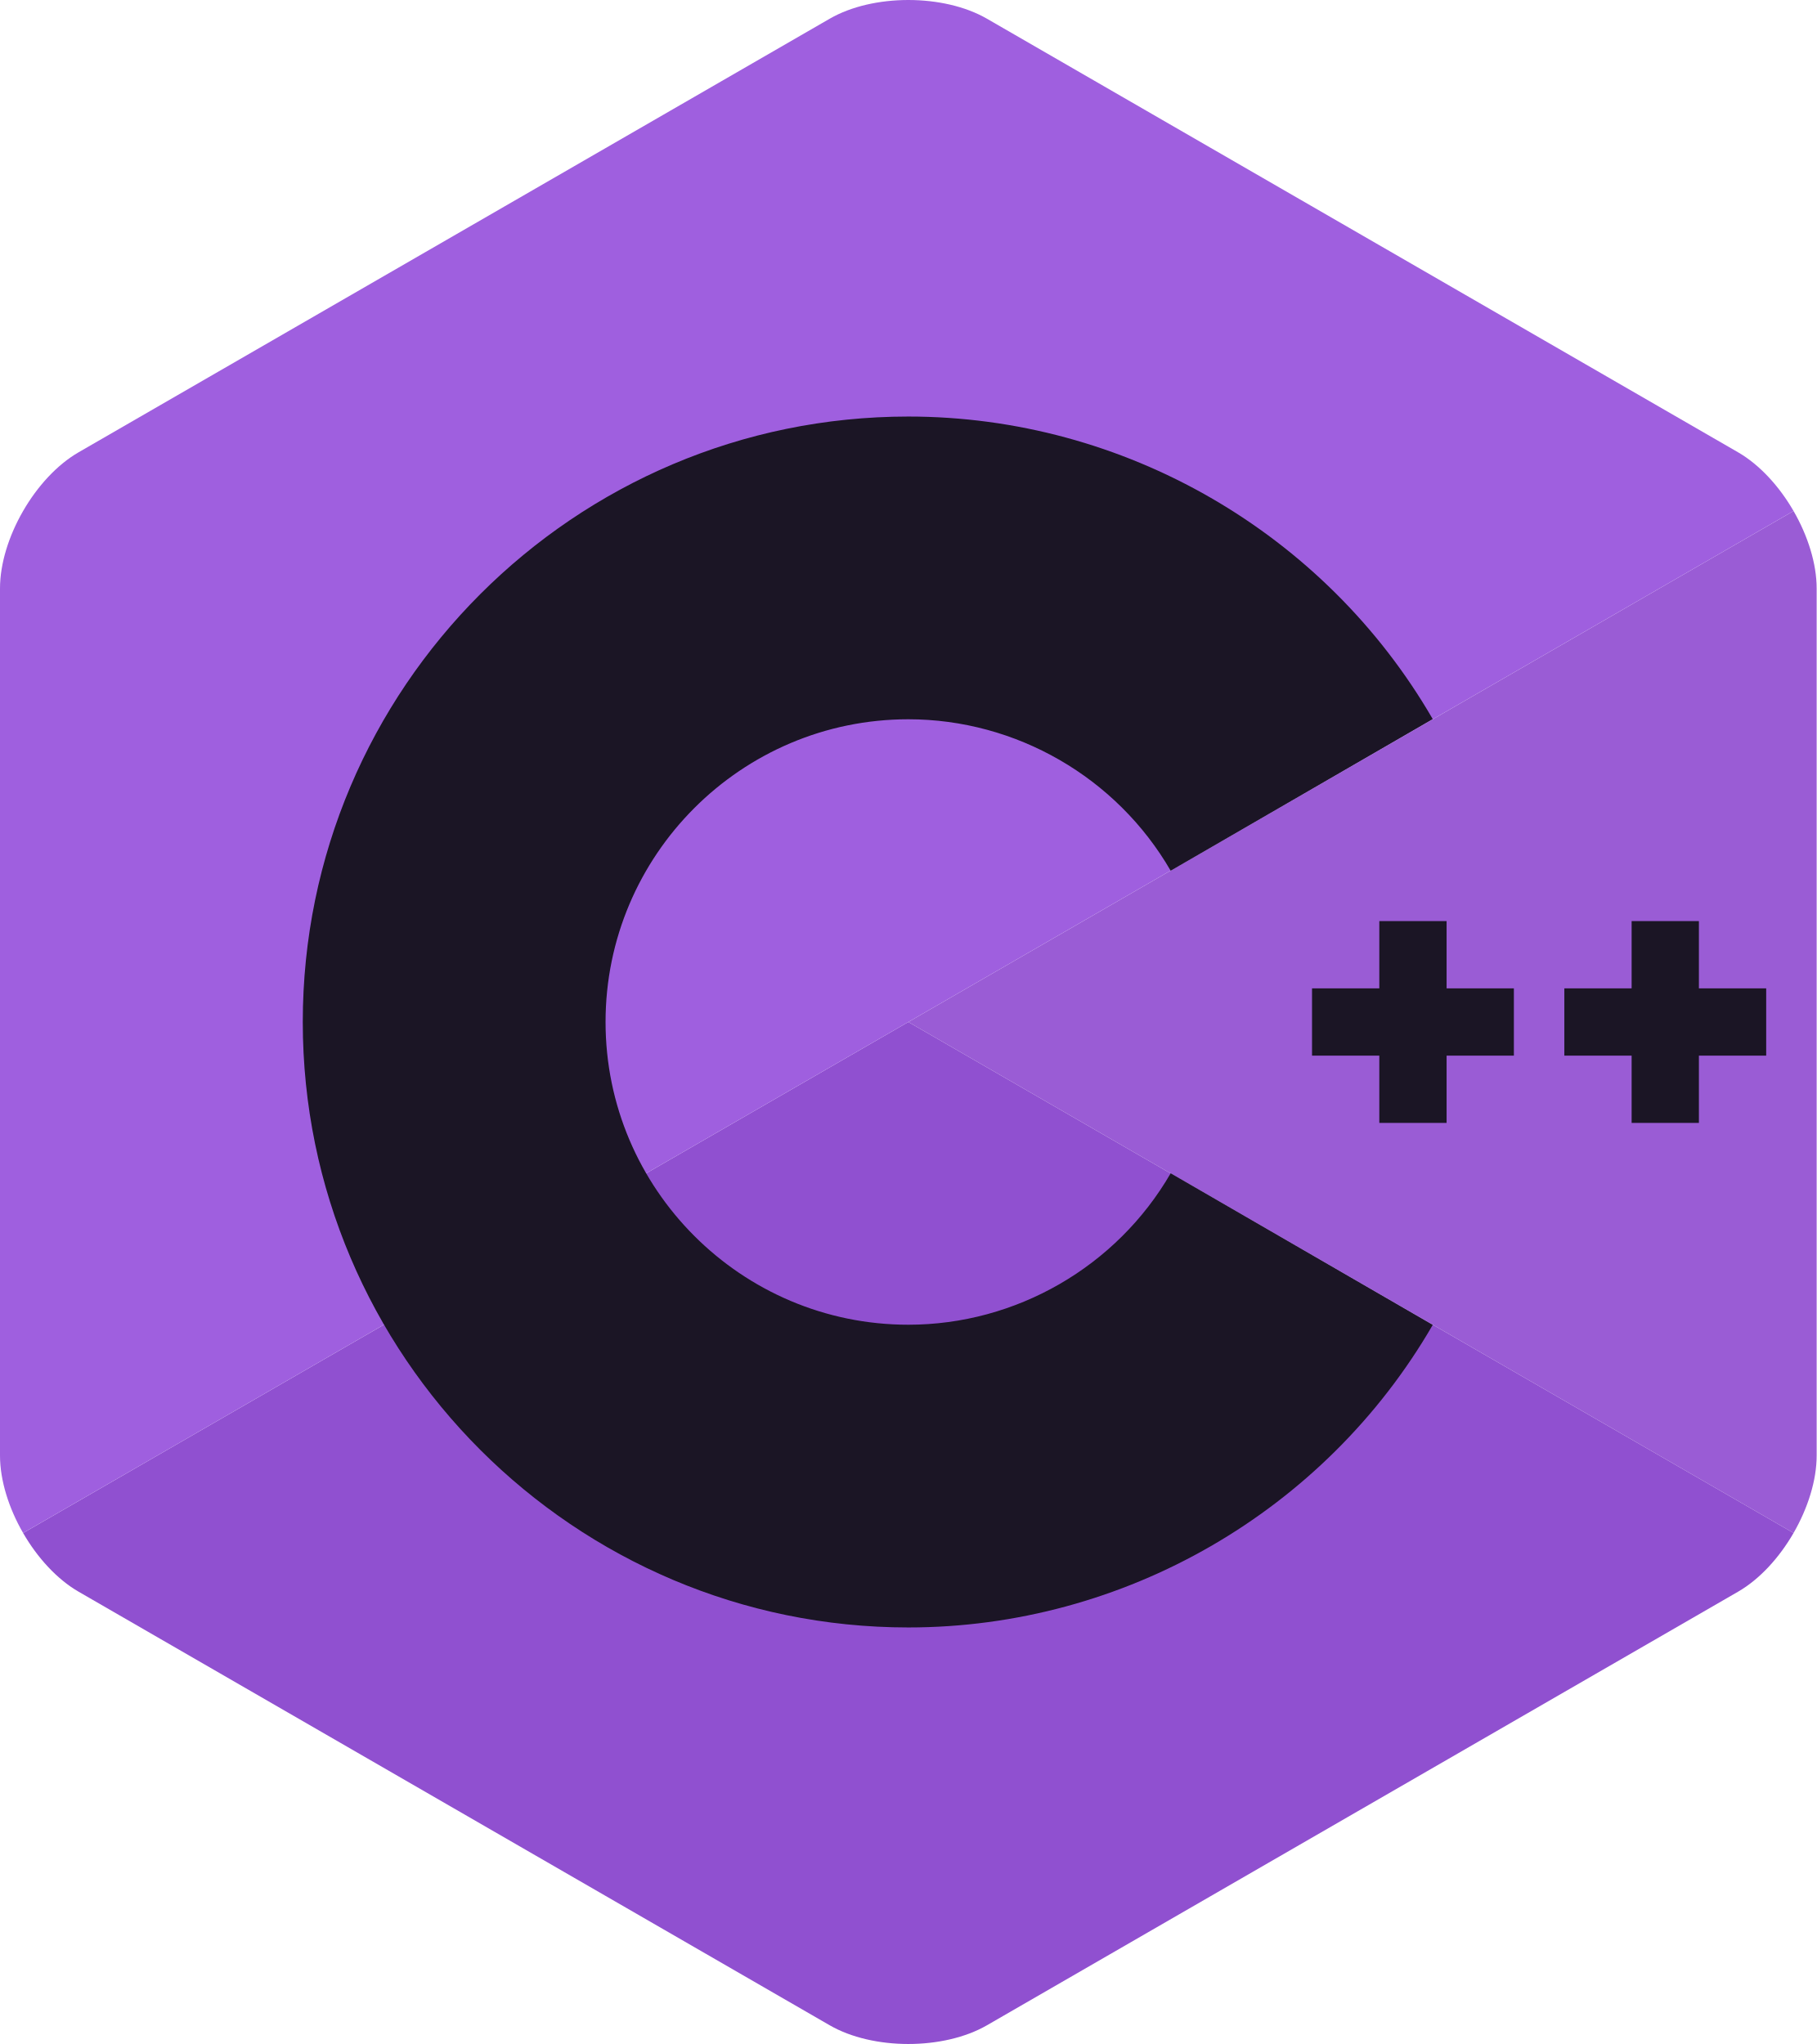
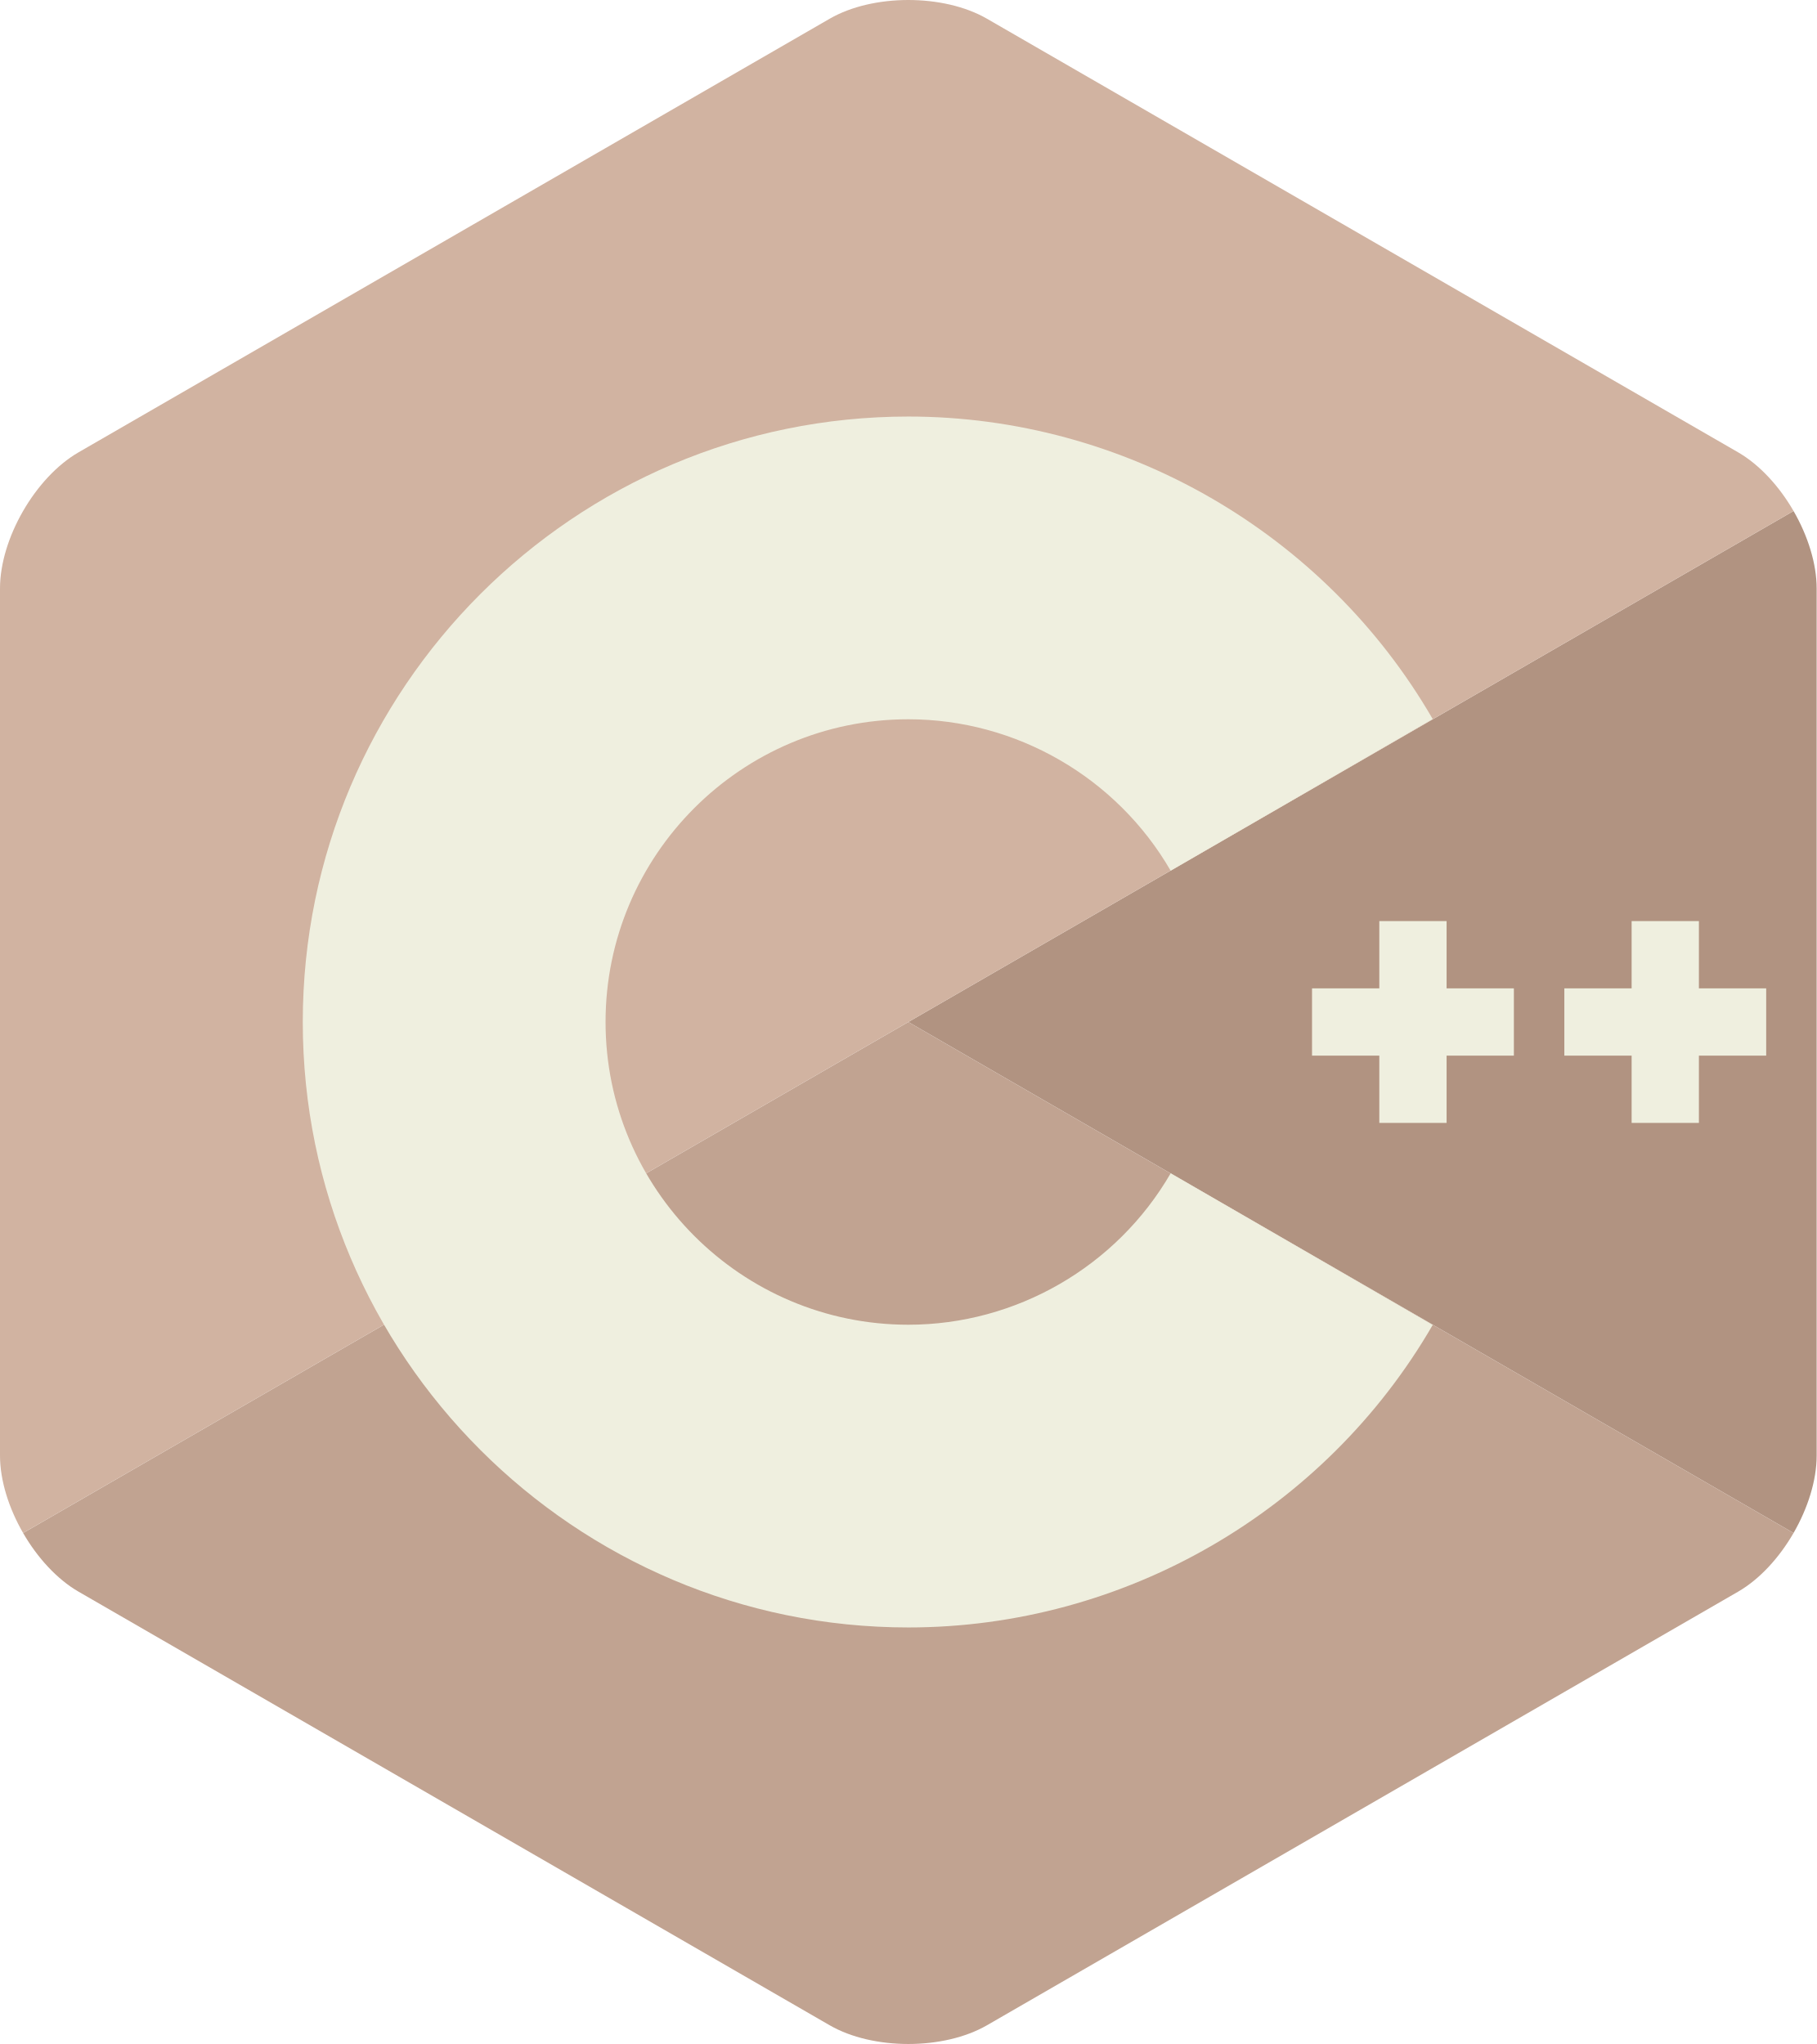
<svg xmlns="http://www.w3.org/2000/svg" version="1.1" id="Layer_1" x="0px" y="0px" width="306px" height="344.35px" viewBox="0 0 306 344.35" enable-background="new 0 0 306 344.35" xml:space="preserve">
-   <path fill="#9A5CD5" d="M302.107,258.262c2.401-4.159,3.893-8.845,3.893-13.053V99.14c0-4.208-1.49-8.893-3.892-13.052L153,172.175  L302.107,258.262z" />
-   <path fill="#9050D0" d="M166.25,341.193l126.5-73.034c3.644-2.104,6.956-5.737,9.357-9.897L153,172.175L3.893,258.263  c2.401,4.159,5.714,7.793,9.357,9.896l126.5,73.034C147.037,345.401,158.963,345.401,166.25,341.193z" />
-   <path fill="#9F5FDF" d="M302.108,86.087c-2.402-4.16-5.715-7.793-9.358-9.897L166.25,3.156c-7.287-4.208-19.213-4.208-26.5,0  L13.25,76.19C5.962,80.397,0,90.725,0,99.14v146.069c0,4.208,1.491,8.894,3.893,13.053L153,172.175L302.108,86.087z" />
+   <path fill="#B19381" d="M302.107,258.262c2.401-4.159,3.893-8.845,3.893-13.053V99.14c0-4.208-1.49-8.893-3.892-13.052L153,172.175  L302.107,258.262z" />
+   <path fill="#C1A391" d="M166.25,341.193l126.5-73.034c3.644-2.104,6.956-5.737,9.357-9.897L153,172.175L3.893,258.263  c2.401,4.159,5.714,7.793,9.357,9.896l126.5,73.034C147.037,345.401,158.963,345.401,166.25,341.193z" />
+   <path fill="#D1B3A1" d="M302.108,86.087c-2.402-4.16-5.715-7.793-9.358-9.897L166.25,3.156c-7.287-4.208-19.213-4.208-26.5,0  L13.25,76.19C5.962,80.397,0,90.725,0,99.14v146.069c0,4.208,1.491,8.894,3.893,13.053L153,172.175L302.108,86.087z" />
  <g>
-     <path fill="#1B1525" d="M153,274.175c-56.243,0-102-45.757-102-102s45.757-102,102-102c36.292,0,70.139,19.53,88.331,50.968   l-44.143,25.544c-9.105-15.736-26.038-25.512-44.188-25.512c-28.122,0-51,22.878-51,51c0,28.121,22.878,51,51,51   c18.152,0,35.085-9.776,44.191-25.515l44.143,25.543C223.142,254.644,189.294,274.175,153,274.175z" />
+     <path fill="#EFEFDF" d="M153,274.175c-56.243,0-102-45.757-102-102s45.757-102,102-102c36.292,0,70.139,19.53,88.331,50.968   l-44.143,25.544c-9.105-15.736-26.038-25.512-44.188-25.512c-28.122,0-51,22.878-51,51c0,28.121,22.878,51,51,51   c18.152,0,35.085-9.776,44.191-25.515l44.143,25.543C223.142,254.644,189.294,274.175,153,274.175z" />
  </g>
  <g>
-     <polygon fill="#1B1525" points="255,166.508 243.666,166.508 243.666,155.175 232.334,155.175 232.334,166.508 221,166.508    221,177.841 232.334,177.841 232.334,189.175 243.666,189.175 243.666,177.841 255,177.841  " />
+     <polygon fill="#EFEFDF" points="255,166.508 243.666,166.508 243.666,155.175 232.334,155.175 232.334,166.508 221,166.508    221,177.841 232.334,177.841 232.334,189.175 243.666,189.175 243.666,177.841 255,177.841  " />
  </g>
  <g>
-     <polygon fill="#1B1525" points="297.5,166.508 286.166,166.508 286.166,155.175 274.834,155.175 274.834,166.508 263.5,166.508    263.5,177.841 274.834,177.841 274.834,189.175 286.166,189.175 286.166,177.841 297.5,177.841  " />
+     <polygon fill="#EFEFDF" points="297.5,166.508 286.166,166.508 286.166,155.175 274.834,155.175 274.834,166.508 263.5,166.508    263.5,177.841 274.834,177.841 274.834,189.175 286.166,189.175 286.166,177.841 297.5,177.841  " />
  </g>
</svg>
